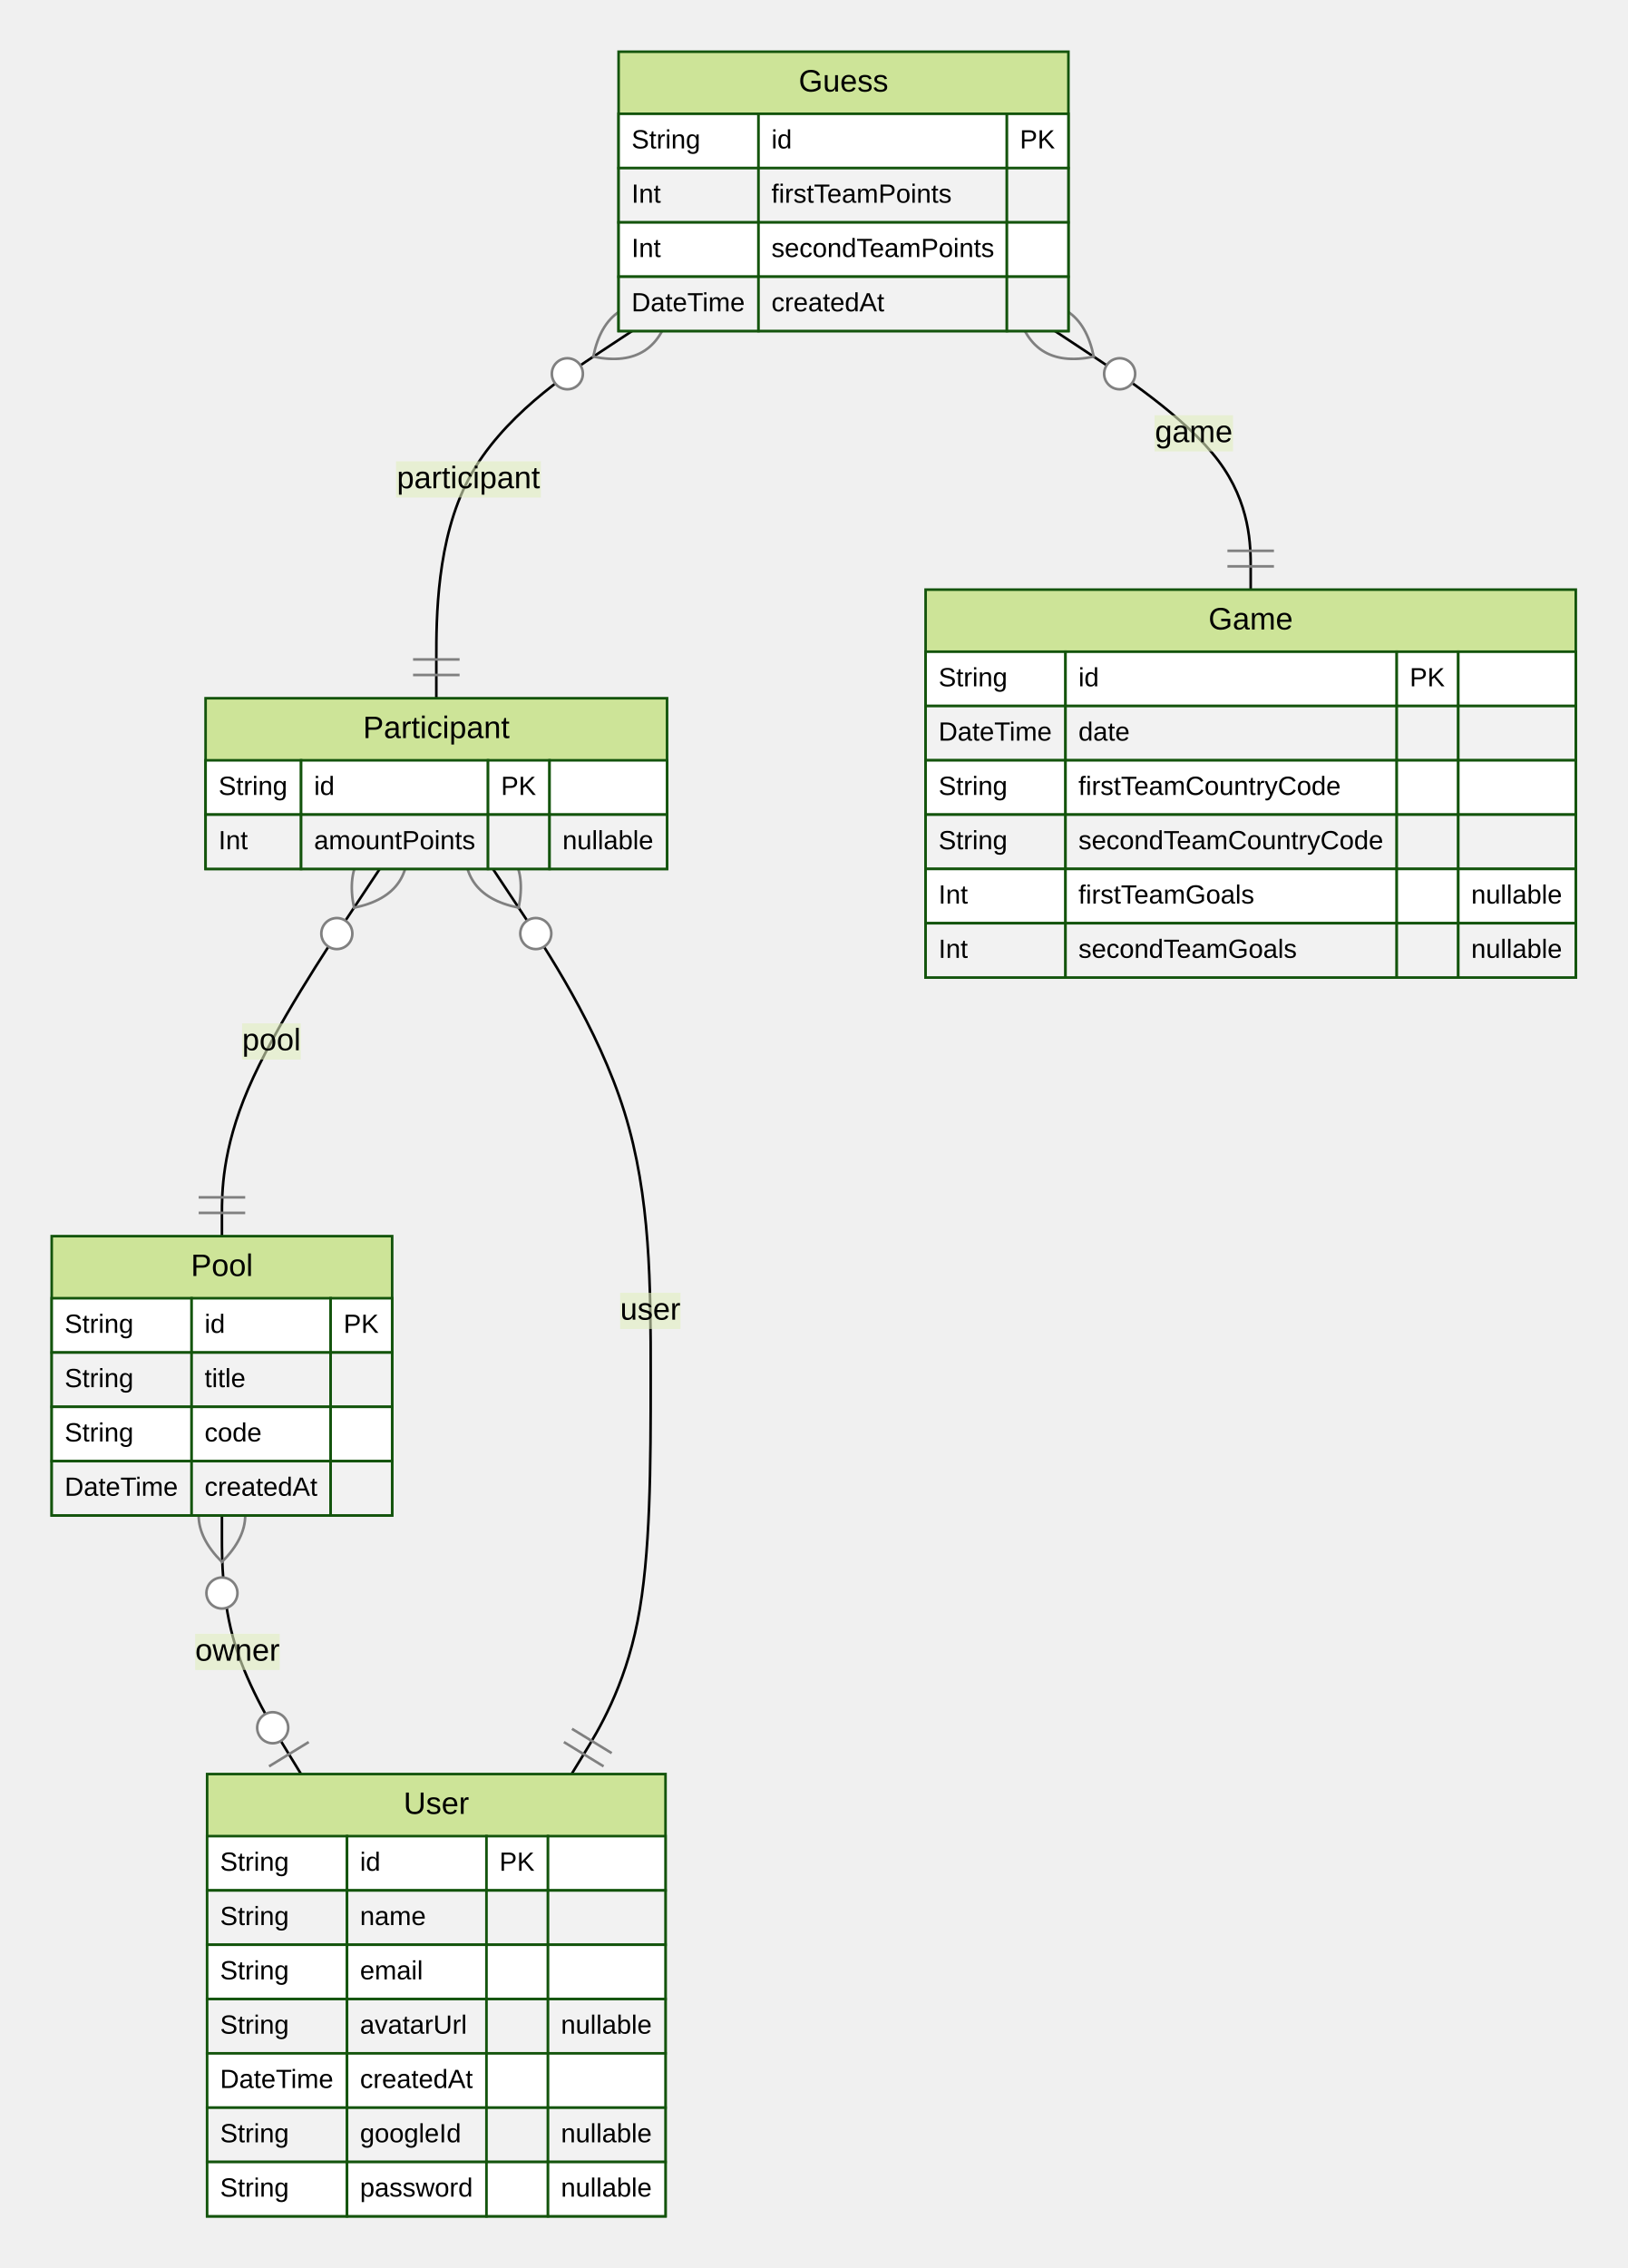
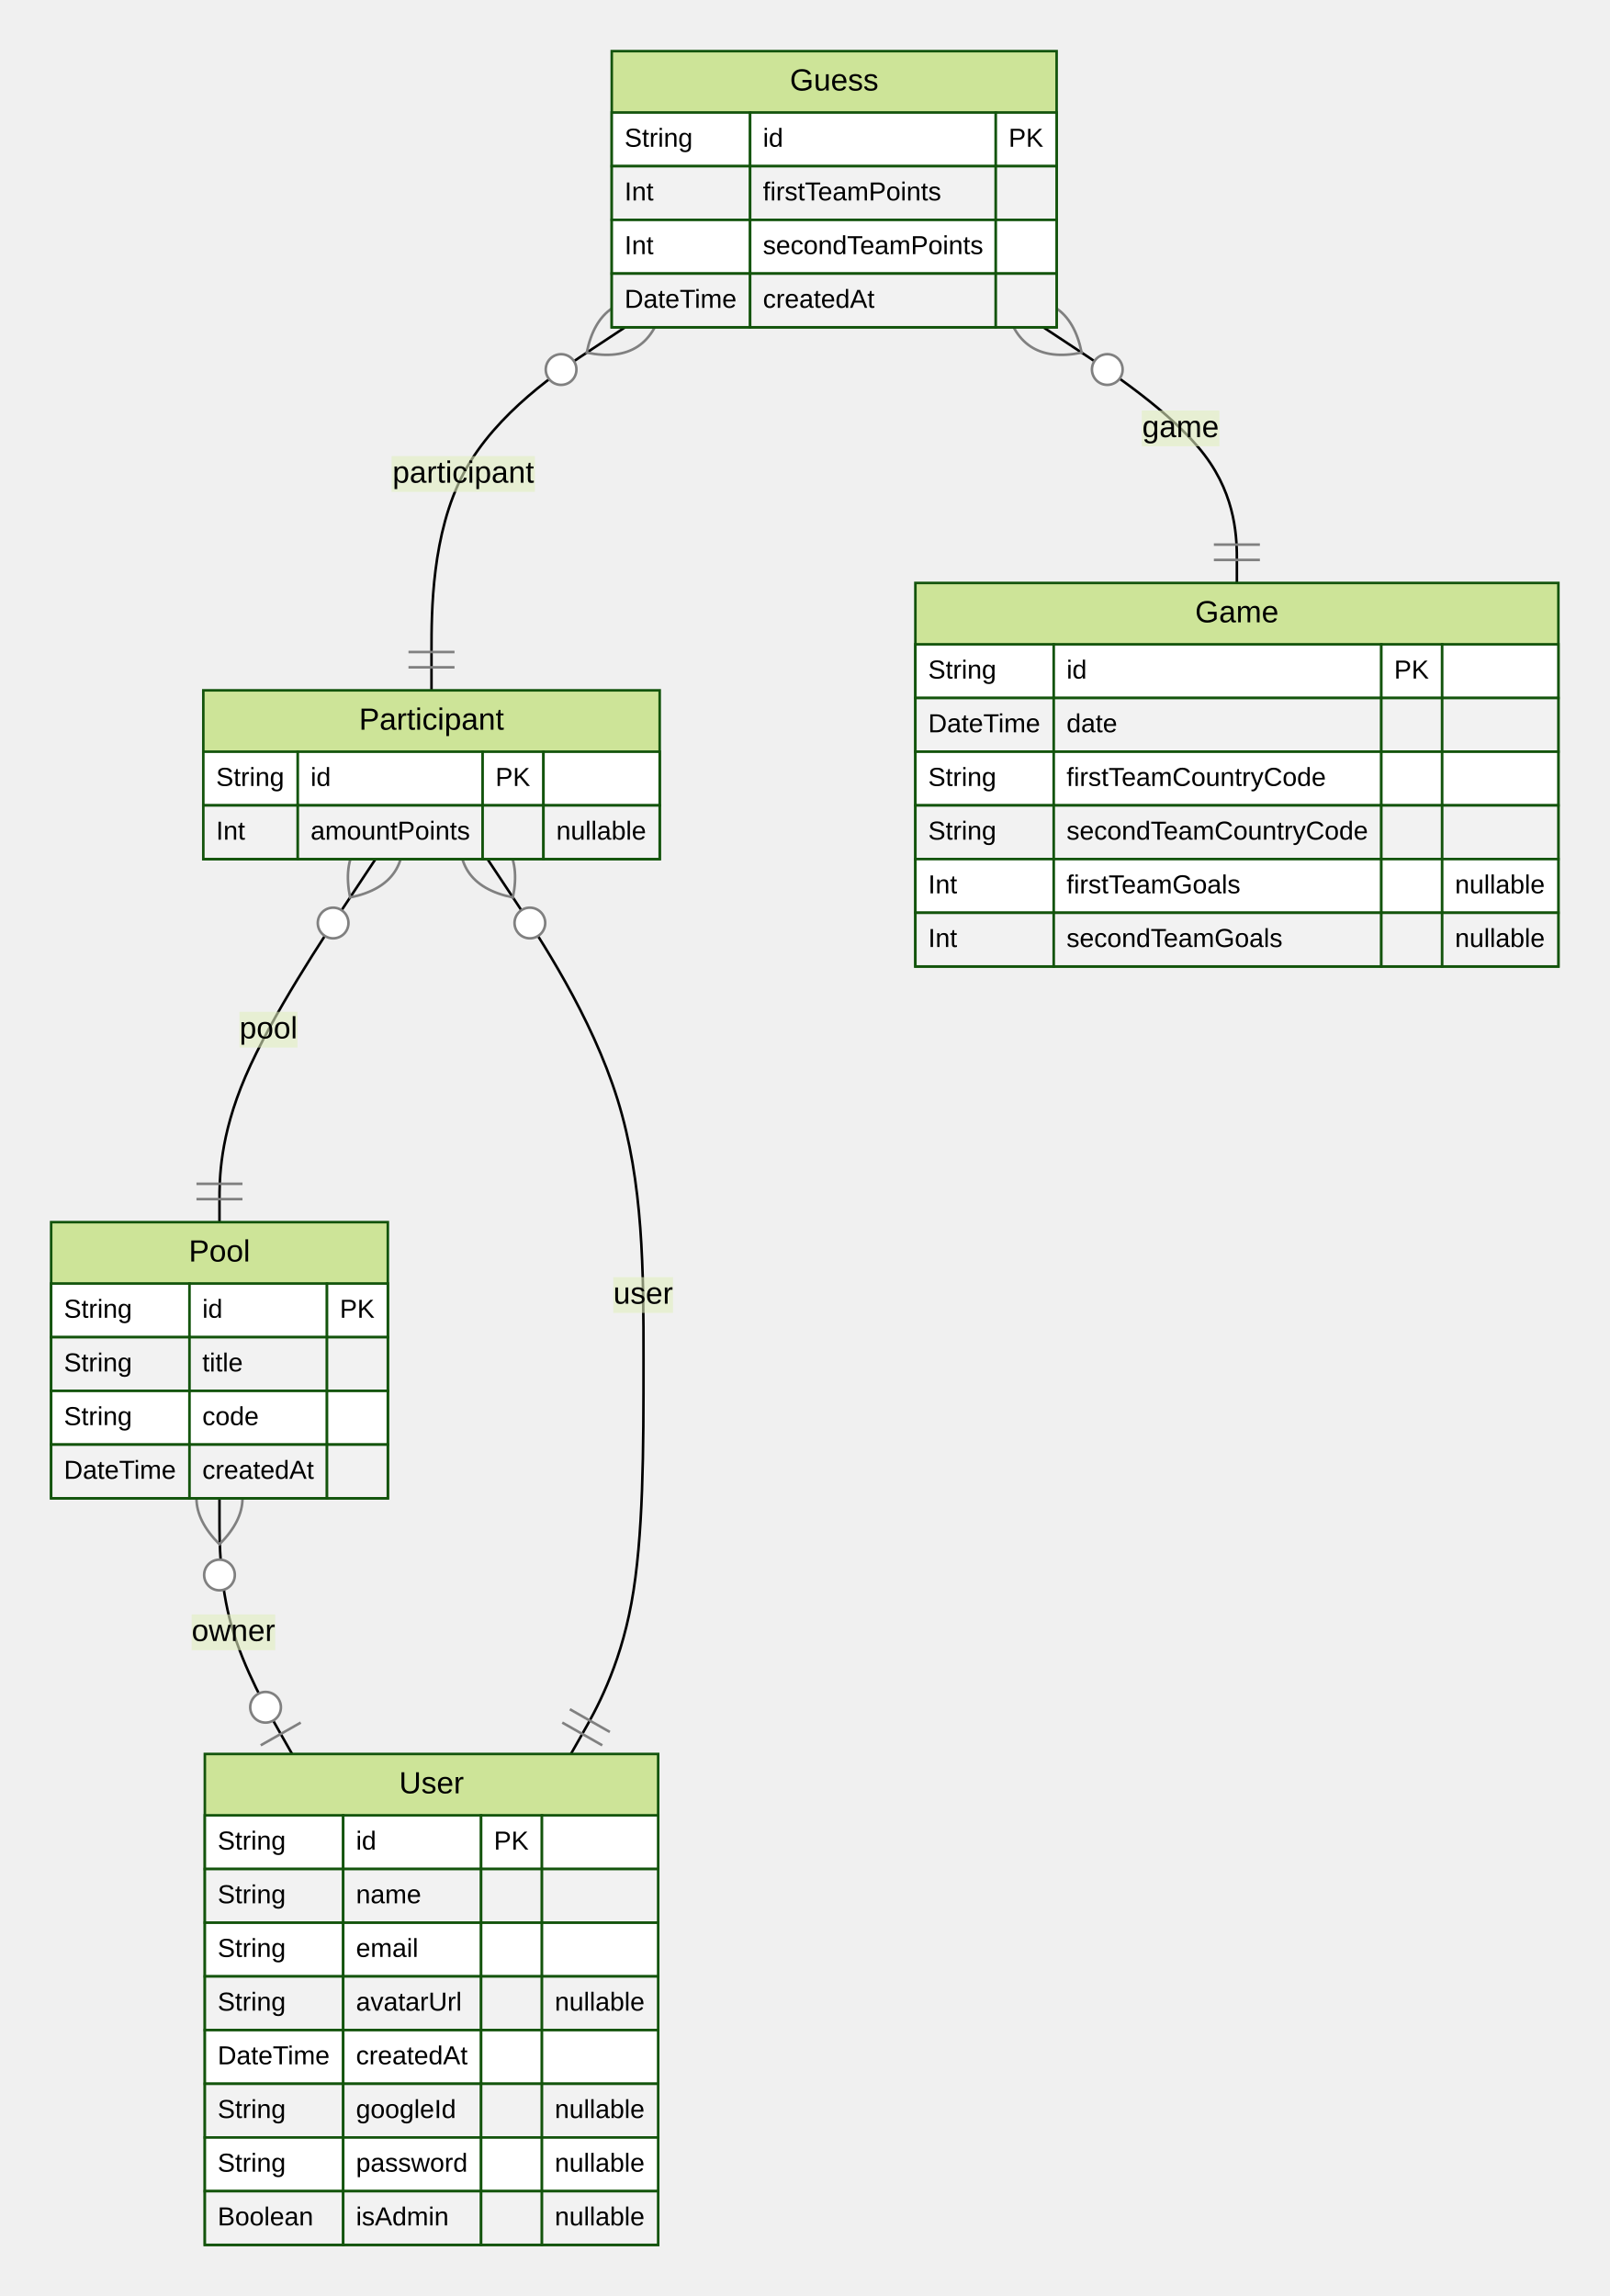
- <svg xmlns="http://www.w3.org/2000/svg" aria-labelledby="chart-title-mermaid-0 chart-desc-mermaid-0" role="img" viewBox="0 0 629.49 877" style="max-width: 629.49px; background-color: white;" width="100%" id="mermaid-0">
+ <svg xmlns="http://www.w3.org/2000/svg" aria-labelledby="chart-title-mermaid-0 chart-desc-mermaid-0" role="img" viewBox="0 0 629.49 898" style="max-width: 629.49px; background-color: white;" width="100%" id="mermaid-0">
  <style>#mermaid-0 {font-family:"trebuchet ms",verdana,arial,sans-serif;font-size:16px;fill:#000000;}#mermaid-0 .error-icon{fill:#552222;}#mermaid-0 .error-text{fill:#552222;stroke:#552222;}#mermaid-0 .edge-thickness-normal{stroke-width:2px;}#mermaid-0 .edge-thickness-thick{stroke-width:3.5px;}#mermaid-0 .edge-pattern-solid{stroke-dasharray:0;}#mermaid-0 .edge-pattern-dashed{stroke-dasharray:3;}#mermaid-0 .edge-pattern-dotted{stroke-dasharray:2;}#mermaid-0 .marker{fill:#000000;stroke:#000000;}#mermaid-0 .marker.cross{stroke:#000000;}#mermaid-0 svg{font-family:"trebuchet ms",verdana,arial,sans-serif;font-size:16px;}#mermaid-0 .entityBox{fill:#cde498;stroke:#13540c;}#mermaid-0 .attributeBoxOdd{fill:#ffffff;stroke:#13540c;}#mermaid-0 .attributeBoxEven{fill:#f2f2f2;stroke:#13540c;}#mermaid-0 .relationshipLabelBox{fill:hsl(78.158, 58.462%, 84.51%);opacity:0.7;background-color:hsl(78.158, 58.462%, 84.51%);}#mermaid-0 .relationshipLabelBox rect{opacity:0.5;}#mermaid-0 .relationshipLine{stroke:#000000;}#mermaid-0 :root{--mermaid-font-family:"trebuchet ms",verdana,arial,sans-serif;}</style>
  <g />
  <defs>
    <marker orient="auto" markerHeight="18" markerWidth="18" refY="9" refX="0" id="ONLY_ONE_START">
      <path d="M9,0 L9,18 M15,0 L15,18" fill="none" stroke="gray" />
    </marker>
  </defs>
  <defs>
    <marker orient="auto" markerHeight="18" markerWidth="18" refY="9" refX="18" id="ONLY_ONE_END">
      <path d="M3,0 L3,18 M9,0 L9,18" fill="none" stroke="gray" />
    </marker>
  </defs>
  <defs>
    <marker orient="auto" markerHeight="18" markerWidth="30" refY="9" refX="0" id="ZERO_OR_ONE_START">
      <circle r="6" cy="9" cx="21" fill="white" stroke="gray" />
      <path d="M9,0 L9,18" fill="none" stroke="gray" />
    </marker>
  </defs>
  <defs>
    <marker orient="auto" markerHeight="18" markerWidth="30" refY="9" refX="30" id="ZERO_OR_ONE_END">
      <circle r="6" cy="9" cx="9" fill="white" stroke="gray" />
      <path d="M21,0 L21,18" fill="none" stroke="gray" />
    </marker>
  </defs>
  <defs>
    <marker orient="auto" markerHeight="36" markerWidth="45" refY="18" refX="18" id="ONE_OR_MORE_START">
      <path d="M0,18 Q 18,0 36,18 Q 18,36 0,18 M42,9 L42,27" fill="none" stroke="gray" />
    </marker>
  </defs>
  <defs>
    <marker orient="auto" markerHeight="36" markerWidth="45" refY="18" refX="27" id="ONE_OR_MORE_END">
      <path d="M3,9 L3,27 M9,18 Q27,0 45,18 Q27,36 9,18" fill="none" stroke="gray" />
    </marker>
  </defs>
  <defs>
    <marker orient="auto" markerHeight="36" markerWidth="57" refY="18" refX="18" id="ZERO_OR_MORE_START">
      <circle r="6" cy="18" cx="48" fill="white" stroke="gray" />
      <path d="M0,18 Q18,0 36,18 Q18,36 0,18" fill="none" stroke="gray" />
    </marker>
  </defs>
  <defs>
    <marker orient="auto" markerHeight="36" markerWidth="57" refY="18" refX="39" id="ZERO_OR_MORE_END">
      <circle r="6" cy="18" cx="9" fill="white" stroke="gray" />
      <path d="M21,18 Q39,0 57,18 Q39,36 21,18" fill="none" stroke="gray" />
    </marker>
  </defs>
-   <path marker-start="url(#ZERO_OR_MORE_START)" marker-end="url(#ZERO_OR_ONE_END)" fill="none" stroke="gray" d="M85.841,586L85.841,594.333C85.841,602.667,85.841,619.333,90.941,636C96.041,652.667,106.24,669.333,111.34,677.667L116.44,686" class="er relationshipLine" />
+   <path marker-start="url(#ZERO_OR_MORE_START)" marker-end="url(#ZERO_OR_ONE_END)" fill="none" stroke="gray" d="M85.841,586L85.841,594.333C85.841,602.667,85.841,619.333,90.574,636C95.307,652.667,104.773,669.333,109.506,677.667L114.239,686" class="er relationshipLine" />
  <path marker-start="url(#ZERO_OR_MORE_START)" marker-end="url(#ONLY_ONE_END)" fill="none" stroke="gray" d="M146.871,336L136.7,351.333C126.528,366.667,106.185,397.333,96.013,421C85.841,444.667,85.841,461.333,85.841,469.667L85.841,478" class="er relationshipLine" />
-   <path marker-start="url(#ZERO_OR_MORE_START)" marker-end="url(#ONLY_ONE_END)" fill="none" stroke="gray" d="M190.653,336L200.825,351.333C210.997,366.667,231.34,397.333,241.511,430C251.683,462.667,251.683,497.333,251.683,532C251.683,566.667,251.683,601.333,246.583,627C241.484,652.667,231.284,669.333,226.185,677.667L221.085,686" class="er relationshipLine" />
+   <path marker-start="url(#ZERO_OR_MORE_START)" marker-end="url(#ONLY_ONE_END)" fill="none" stroke="gray" d="M190.653,336L200.825,351.333C210.997,366.667,231.34,397.333,241.511,430C251.683,462.667,251.683,497.333,251.683,532C251.683,566.667,251.683,601.333,246.95,627C242.217,652.667,232.751,669.333,228.018,677.667L223.285,686" class="er relationshipLine" />
  <path marker-start="url(#ZERO_OR_MORE_START)" marker-end="url(#ONLY_ONE_END)" fill="none" stroke="gray" d="M408.031,128L420.651,136.333C433.271,144.667,458.51,161.333,471.13,178C483.749,194.667,483.749,211.333,483.749,219.667L483.749,228" class="er relationshipLine" />
  <path marker-start="url(#ZERO_OR_MORE_START)" marker-end="url(#ONLY_ONE_END)" fill="none" stroke="gray" d="M244.48,128L231.861,136.333C219.241,144.667,194.002,161.333,181.382,185C168.762,208.667,168.762,239.333,168.762,254.667L168.762,270" class="er relationshipLine" />
  <g transform="translate(20,478 )" id="Pool">
    <rect height="108" width="131.683" y="0" x="0" stroke="gray" fill-opacity="100%" fill="honeydew" class="er entityBox" />
    <text transform="translate(65.84149,12)" style="font-family: &quot;trebuchet ms&quot;, verdana, arial, sans-serif;; font-size: 12px" text-anchor="middle" dominant-baseline="middle" y="0" x="0" id="entity-Pool" class="er entityLabel">Pool</text>
    <rect height="21" width="54.113" y="24" x="0" stroke="gray" fill-opacity="100%" fill="honeydew" class="er attributeBoxOdd" />
    <text transform="translate(5,34.5)" style="font-family: &quot;trebuchet ms&quot;, verdana, arial, sans-serif;; font-size: 10.2px" text-anchor="left" dominant-baseline="middle" y="0" x="0" id="entity-Pool-attr-1-type" class="er entityLabel">String</text>
    <rect height="21" width="53.775" y="24" x="54.113" stroke="gray" fill-opacity="100%" fill="honeydew" class="er attributeBoxOdd" />
    <text transform="translate(59.11313,34.5)" style="font-family: &quot;trebuchet ms&quot;, verdana, arial, sans-serif;; font-size: 10.2px" text-anchor="left" dominant-baseline="middle" y="0" x="0" id="entity-Pool-attr-1-name" class="er entityLabel">id</text>
    <rect height="21" width="23.795" y="24" x="107.888" stroke="gray" fill-opacity="100%" fill="honeydew" class="er attributeBoxOdd" />
    <text transform="translate(112.888,34.5)" style="font-family: &quot;trebuchet ms&quot;, verdana, arial, sans-serif;; font-size: 10.2px" text-anchor="left" dominant-baseline="middle" y="0" x="0" id="entity-Pool-attr-1-key" class="er entityLabel">PK</text>
    <rect height="21" width="54.113" y="45" x="0" stroke="gray" fill-opacity="100%" fill="honeydew" class="er attributeBoxEven" />
    <text transform="translate(5,55.5)" style="font-family: &quot;trebuchet ms&quot;, verdana, arial, sans-serif;; font-size: 10.2px" text-anchor="left" dominant-baseline="middle" y="0" x="0" id="entity-Pool-attr-2-type" class="er entityLabel">String</text>
    <rect height="21" width="53.775" y="45" x="54.113" stroke="gray" fill-opacity="100%" fill="honeydew" class="er attributeBoxEven" />
    <text transform="translate(59.11313,55.5)" style="font-family: &quot;trebuchet ms&quot;, verdana, arial, sans-serif;; font-size: 10.2px" text-anchor="left" dominant-baseline="middle" y="0" x="0" id="entity-Pool-attr-2-name" class="er entityLabel">title</text>
    <rect height="21" width="23.795" y="45" x="107.888" stroke="gray" fill-opacity="100%" fill="honeydew" class="er attributeBoxEven" />
    <text transform="translate(112.888,55.5)" style="font-family: &quot;trebuchet ms&quot;, verdana, arial, sans-serif;; font-size: 10.2px" text-anchor="left" dominant-baseline="middle" y="0" x="0" id="entity-Pool-attr-2-key" class="er entityLabel" />
    <rect height="21" width="54.113" y="66" x="0" stroke="gray" fill-opacity="100%" fill="honeydew" class="er attributeBoxOdd" />
    <text transform="translate(5,76.5)" style="font-family: &quot;trebuchet ms&quot;, verdana, arial, sans-serif;; font-size: 10.2px" text-anchor="left" dominant-baseline="middle" y="0" x="0" id="entity-Pool-attr-3-type" class="er entityLabel">String</text>
    <rect height="21" width="53.775" y="66" x="54.113" stroke="gray" fill-opacity="100%" fill="honeydew" class="er attributeBoxOdd" />
    <text transform="translate(59.11313,76.5)" style="font-family: &quot;trebuchet ms&quot;, verdana, arial, sans-serif;; font-size: 10.2px" text-anchor="left" dominant-baseline="middle" y="0" x="0" id="entity-Pool-attr-3-name" class="er entityLabel">code</text>
    <rect height="21" width="23.795" y="66" x="107.888" stroke="gray" fill-opacity="100%" fill="honeydew" class="er attributeBoxOdd" />
    <text transform="translate(112.888,76.5)" style="font-family: &quot;trebuchet ms&quot;, verdana, arial, sans-serif;; font-size: 10.2px" text-anchor="left" dominant-baseline="middle" y="0" x="0" id="entity-Pool-attr-3-key" class="er entityLabel" />
    <rect height="21" width="54.113" y="87" x="0" stroke="gray" fill-opacity="100%" fill="honeydew" class="er attributeBoxEven" />
    <text transform="translate(5,97.5)" style="font-family: &quot;trebuchet ms&quot;, verdana, arial, sans-serif;; font-size: 10.2px" text-anchor="left" dominant-baseline="middle" y="0" x="0" id="entity-Pool-attr-4-type" class="er entityLabel">DateTime</text>
    <rect height="21" width="53.775" y="87" x="54.113" stroke="gray" fill-opacity="100%" fill="honeydew" class="er attributeBoxEven" />
    <text transform="translate(59.11313,97.5)" style="font-family: &quot;trebuchet ms&quot;, verdana, arial, sans-serif;; font-size: 10.2px" text-anchor="left" dominant-baseline="middle" y="0" x="0" id="entity-Pool-attr-4-name" class="er entityLabel">createdAt</text>
    <rect height="21" width="23.795" y="87" x="107.888" stroke="gray" fill-opacity="100%" fill="honeydew" class="er attributeBoxEven" />
    <text transform="translate(112.888,97.5)" style="font-family: &quot;trebuchet ms&quot;, verdana, arial, sans-serif;; font-size: 10.2px" text-anchor="left" dominant-baseline="middle" y="0" x="0" id="entity-Pool-attr-4-key" class="er entityLabel" />
  </g>
  <g transform="translate(79.51617,270 )" id="Participant">
    <rect height="66" width="178.492" y="0" x="0" stroke="gray" fill-opacity="100%" fill="honeydew" class="er entityBox" />
    <text transform="translate(89.24606,12)" style="font-family: &quot;trebuchet ms&quot;, verdana, arial, sans-serif;; font-size: 12px" text-anchor="middle" dominant-baseline="middle" y="0" x="0" id="entity-Participant" class="er entityLabel">Participant</text>
    <rect height="21" width="36.947" y="24" x="0" stroke="gray" fill-opacity="100%" fill="honeydew" class="er attributeBoxOdd" />
    <text transform="translate(5,34.5)" style="font-family: &quot;trebuchet ms&quot;, verdana, arial, sans-serif;; font-size: 10.2px" text-anchor="left" dominant-baseline="middle" y="0" x="0" id="entity-Participant-attr-1-type" class="er entityLabel">String</text>
    <rect height="21" width="72.297" y="24" x="36.947" stroke="gray" fill-opacity="100%" fill="honeydew" class="er attributeBoxOdd" />
    <text transform="translate(41.94705,34.5)" style="font-family: &quot;trebuchet ms&quot;, verdana, arial, sans-serif;; font-size: 10.2px" text-anchor="left" dominant-baseline="middle" y="0" x="0" id="entity-Participant-attr-1-name" class="er entityLabel">id</text>
    <rect height="21" width="23.795" y="24" x="109.244" stroke="gray" fill-opacity="100%" fill="honeydew" class="er attributeBoxOdd" />
    <text transform="translate(114.2439,34.5)" style="font-family: &quot;trebuchet ms&quot;, verdana, arial, sans-serif;; font-size: 10.2px" text-anchor="left" dominant-baseline="middle" y="0" x="0" id="entity-Participant-attr-1-key" class="er entityLabel">PK</text>
    <rect height="21" width="45.453" y="24" x="133.039" stroke="gray" fill-opacity="100%" fill="honeydew" class="er attributeBoxOdd" />
    <text transform="translate(138.0389,34.5)" style="font-family: &quot;trebuchet ms&quot;, verdana, arial, sans-serif;; font-size: 10.2px" text-anchor="left" dominant-baseline="middle" y="0" x="0" id="entity-Participant-attr-1-comment" class="er entityLabel" />
    <rect height="21" width="36.947" y="45" x="0" stroke="gray" fill-opacity="100%" fill="honeydew" class="er attributeBoxEven" />
    <text transform="translate(5,55.5)" style="font-family: &quot;trebuchet ms&quot;, verdana, arial, sans-serif;; font-size: 10.2px" text-anchor="left" dominant-baseline="middle" y="0" x="0" id="entity-Participant-attr-2-type" class="er entityLabel">Int</text>
    <rect height="21" width="72.297" y="45" x="36.947" stroke="gray" fill-opacity="100%" fill="honeydew" class="er attributeBoxEven" />
    <text transform="translate(41.94705,55.5)" style="font-family: &quot;trebuchet ms&quot;, verdana, arial, sans-serif;; font-size: 10.2px" text-anchor="left" dominant-baseline="middle" y="0" x="0" id="entity-Participant-attr-2-name" class="er entityLabel">amountPoints</text>
    <rect height="21" width="23.795" y="45" x="109.244" stroke="gray" fill-opacity="100%" fill="honeydew" class="er attributeBoxEven" />
    <text transform="translate(114.2439,55.5)" style="font-family: &quot;trebuchet ms&quot;, verdana, arial, sans-serif;; font-size: 10.2px" text-anchor="left" dominant-baseline="middle" y="0" x="0" id="entity-Participant-attr-2-key" class="er entityLabel" />
    <rect height="21" width="45.453" y="45" x="133.039" stroke="gray" fill-opacity="100%" fill="honeydew" class="er attributeBoxEven" />
    <text transform="translate(138.0389,55.5)" style="font-family: &quot;trebuchet ms&quot;, verdana, arial, sans-serif;; font-size: 10.2px" text-anchor="left" dominant-baseline="middle" y="0" x="0" id="entity-Participant-attr-2-comment" class="er entityLabel">nullable</text>
  </g>
  <g transform="translate(80.11432,686 )" id="User">
-     <rect height="171" width="177.296" y="0" x="0" stroke="gray" fill-opacity="100%" fill="honeydew" class="er entityBox" />
+     <rect height="192" width="177.296" y="0" x="0" stroke="gray" fill-opacity="100%" fill="honeydew" class="er entityBox" />
    <text transform="translate(88.64792,12)" style="font-family: &quot;trebuchet ms&quot;, verdana, arial, sans-serif;; font-size: 12px" text-anchor="middle" dominant-baseline="middle" y="0" x="0" id="entity-User" class="er entityLabel">User</text>
    <rect height="21" width="54.113" y="24" x="0" stroke="gray" fill-opacity="100%" fill="honeydew" class="er attributeBoxOdd" />
    <text transform="translate(5,34.5)" style="font-family: &quot;trebuchet ms&quot;, verdana, arial, sans-serif;; font-size: 10.2px" text-anchor="left" dominant-baseline="middle" y="0" x="0" id="entity-User-attr-1-type" class="er entityLabel">String</text>
    <rect height="21" width="53.935" y="24" x="54.113" stroke="gray" fill-opacity="100%" fill="honeydew" class="er attributeBoxOdd" />
    <text transform="translate(59.11313,34.5)" style="font-family: &quot;trebuchet ms&quot;, verdana, arial, sans-serif;; font-size: 10.2px" text-anchor="left" dominant-baseline="middle" y="0" x="0" id="entity-User-attr-1-name" class="er entityLabel">id</text>
    <rect height="21" width="23.795" y="24" x="108.048" stroke="gray" fill-opacity="100%" fill="honeydew" class="er attributeBoxOdd" />
    <text transform="translate(113.0476,34.5)" style="font-family: &quot;trebuchet ms&quot;, verdana, arial, sans-serif;; font-size: 10.2px" text-anchor="left" dominant-baseline="middle" y="0" x="0" id="entity-User-attr-1-key" class="er entityLabel">PK</text>
    <rect height="21" width="45.453" y="24" x="131.843" stroke="gray" fill-opacity="100%" fill="honeydew" class="er attributeBoxOdd" />
    <text transform="translate(136.8426,34.5)" style="font-family: &quot;trebuchet ms&quot;, verdana, arial, sans-serif;; font-size: 10.2px" text-anchor="left" dominant-baseline="middle" y="0" x="0" id="entity-User-attr-1-comment" class="er entityLabel" />
    <rect height="21" width="54.113" y="45" x="0" stroke="gray" fill-opacity="100%" fill="honeydew" class="er attributeBoxEven" />
    <text transform="translate(5,55.5)" style="font-family: &quot;trebuchet ms&quot;, verdana, arial, sans-serif;; font-size: 10.2px" text-anchor="left" dominant-baseline="middle" y="0" x="0" id="entity-User-attr-2-type" class="er entityLabel">String</text>
    <rect height="21" width="53.935" y="45" x="54.113" stroke="gray" fill-opacity="100%" fill="honeydew" class="er attributeBoxEven" />
    <text transform="translate(59.11313,55.5)" style="font-family: &quot;trebuchet ms&quot;, verdana, arial, sans-serif;; font-size: 10.2px" text-anchor="left" dominant-baseline="middle" y="0" x="0" id="entity-User-attr-2-name" class="er entityLabel">name</text>
    <rect height="21" width="23.795" y="45" x="108.048" stroke="gray" fill-opacity="100%" fill="honeydew" class="er attributeBoxEven" />
    <text transform="translate(113.0476,55.5)" style="font-family: &quot;trebuchet ms&quot;, verdana, arial, sans-serif;; font-size: 10.2px" text-anchor="left" dominant-baseline="middle" y="0" x="0" id="entity-User-attr-2-key" class="er entityLabel" />
    <rect height="21" width="45.453" y="45" x="131.843" stroke="gray" fill-opacity="100%" fill="honeydew" class="er attributeBoxEven" />
    <text transform="translate(136.8426,55.5)" style="font-family: &quot;trebuchet ms&quot;, verdana, arial, sans-serif;; font-size: 10.2px" text-anchor="left" dominant-baseline="middle" y="0" x="0" id="entity-User-attr-2-comment" class="er entityLabel" />
    <rect height="21" width="54.113" y="66" x="0" stroke="gray" fill-opacity="100%" fill="honeydew" class="er attributeBoxOdd" />
    <text transform="translate(5,76.5)" style="font-family: &quot;trebuchet ms&quot;, verdana, arial, sans-serif;; font-size: 10.2px" text-anchor="left" dominant-baseline="middle" y="0" x="0" id="entity-User-attr-3-type" class="er entityLabel">String</text>
    <rect height="21" width="53.935" y="66" x="54.113" stroke="gray" fill-opacity="100%" fill="honeydew" class="er attributeBoxOdd" />
    <text transform="translate(59.11313,76.5)" style="font-family: &quot;trebuchet ms&quot;, verdana, arial, sans-serif;; font-size: 10.2px" text-anchor="left" dominant-baseline="middle" y="0" x="0" id="entity-User-attr-3-name" class="er entityLabel">email</text>
    <rect height="21" width="23.795" y="66" x="108.048" stroke="gray" fill-opacity="100%" fill="honeydew" class="er attributeBoxOdd" />
    <text transform="translate(113.0476,76.5)" style="font-family: &quot;trebuchet ms&quot;, verdana, arial, sans-serif;; font-size: 10.2px" text-anchor="left" dominant-baseline="middle" y="0" x="0" id="entity-User-attr-3-key" class="er entityLabel" />
    <rect height="21" width="45.453" y="66" x="131.843" stroke="gray" fill-opacity="100%" fill="honeydew" class="er attributeBoxOdd" />
    <text transform="translate(136.8426,76.5)" style="font-family: &quot;trebuchet ms&quot;, verdana, arial, sans-serif;; font-size: 10.2px" text-anchor="left" dominant-baseline="middle" y="0" x="0" id="entity-User-attr-3-comment" class="er entityLabel" />
    <rect height="21" width="54.113" y="87" x="0" stroke="gray" fill-opacity="100%" fill="honeydew" class="er attributeBoxEven" />
    <text transform="translate(5,97.5)" style="font-family: &quot;trebuchet ms&quot;, verdana, arial, sans-serif;; font-size: 10.2px" text-anchor="left" dominant-baseline="middle" y="0" x="0" id="entity-User-attr-4-type" class="er entityLabel">String</text>
    <rect height="21" width="53.935" y="87" x="54.113" stroke="gray" fill-opacity="100%" fill="honeydew" class="er attributeBoxEven" />
    <text transform="translate(59.11313,97.5)" style="font-family: &quot;trebuchet ms&quot;, verdana, arial, sans-serif;; font-size: 10.2px" text-anchor="left" dominant-baseline="middle" y="0" x="0" id="entity-User-attr-4-name" class="er entityLabel">avatarUrl</text>
    <rect height="21" width="23.795" y="87" x="108.048" stroke="gray" fill-opacity="100%" fill="honeydew" class="er attributeBoxEven" />
    <text transform="translate(113.0476,97.5)" style="font-family: &quot;trebuchet ms&quot;, verdana, arial, sans-serif;; font-size: 10.2px" text-anchor="left" dominant-baseline="middle" y="0" x="0" id="entity-User-attr-4-key" class="er entityLabel" />
    <rect height="21" width="45.453" y="87" x="131.843" stroke="gray" fill-opacity="100%" fill="honeydew" class="er attributeBoxEven" />
    <text transform="translate(136.8426,97.5)" style="font-family: &quot;trebuchet ms&quot;, verdana, arial, sans-serif;; font-size: 10.2px" text-anchor="left" dominant-baseline="middle" y="0" x="0" id="entity-User-attr-4-comment" class="er entityLabel">nullable</text>
    <rect height="21" width="54.113" y="108" x="0" stroke="gray" fill-opacity="100%" fill="honeydew" class="er attributeBoxOdd" />
    <text transform="translate(5,118.5)" style="font-family: &quot;trebuchet ms&quot;, verdana, arial, sans-serif;; font-size: 10.2px" text-anchor="left" dominant-baseline="middle" y="0" x="0" id="entity-User-attr-5-type" class="er entityLabel">DateTime</text>
    <rect height="21" width="53.935" y="108" x="54.113" stroke="gray" fill-opacity="100%" fill="honeydew" class="er attributeBoxOdd" />
    <text transform="translate(59.11313,118.5)" style="font-family: &quot;trebuchet ms&quot;, verdana, arial, sans-serif;; font-size: 10.2px" text-anchor="left" dominant-baseline="middle" y="0" x="0" id="entity-User-attr-5-name" class="er entityLabel">createdAt</text>
    <rect height="21" width="23.795" y="108" x="108.048" stroke="gray" fill-opacity="100%" fill="honeydew" class="er attributeBoxOdd" />
    <text transform="translate(113.0476,118.5)" style="font-family: &quot;trebuchet ms&quot;, verdana, arial, sans-serif;; font-size: 10.2px" text-anchor="left" dominant-baseline="middle" y="0" x="0" id="entity-User-attr-5-key" class="er entityLabel" />
    <rect height="21" width="45.453" y="108" x="131.843" stroke="gray" fill-opacity="100%" fill="honeydew" class="er attributeBoxOdd" />
    <text transform="translate(136.8426,118.5)" style="font-family: &quot;trebuchet ms&quot;, verdana, arial, sans-serif;; font-size: 10.2px" text-anchor="left" dominant-baseline="middle" y="0" x="0" id="entity-User-attr-5-comment" class="er entityLabel" />
    <rect height="21" width="54.113" y="129" x="0" stroke="gray" fill-opacity="100%" fill="honeydew" class="er attributeBoxEven" />
    <text transform="translate(5,139.5)" style="font-family: &quot;trebuchet ms&quot;, verdana, arial, sans-serif;; font-size: 10.2px" text-anchor="left" dominant-baseline="middle" y="0" x="0" id="entity-User-attr-6-type" class="er entityLabel">String</text>
    <rect height="21" width="53.935" y="129" x="54.113" stroke="gray" fill-opacity="100%" fill="honeydew" class="er attributeBoxEven" />
    <text transform="translate(59.11313,139.5)" style="font-family: &quot;trebuchet ms&quot;, verdana, arial, sans-serif;; font-size: 10.2px" text-anchor="left" dominant-baseline="middle" y="0" x="0" id="entity-User-attr-6-name" class="er entityLabel">googleId</text>
    <rect height="21" width="23.795" y="129" x="108.048" stroke="gray" fill-opacity="100%" fill="honeydew" class="er attributeBoxEven" />
    <text transform="translate(113.0476,139.5)" style="font-family: &quot;trebuchet ms&quot;, verdana, arial, sans-serif;; font-size: 10.2px" text-anchor="left" dominant-baseline="middle" y="0" x="0" id="entity-User-attr-6-key" class="er entityLabel" />
    <rect height="21" width="45.453" y="129" x="131.843" stroke="gray" fill-opacity="100%" fill="honeydew" class="er attributeBoxEven" />
    <text transform="translate(136.8426,139.5)" style="font-family: &quot;trebuchet ms&quot;, verdana, arial, sans-serif;; font-size: 10.2px" text-anchor="left" dominant-baseline="middle" y="0" x="0" id="entity-User-attr-6-comment" class="er entityLabel">nullable</text>
    <rect height="21" width="54.113" y="150" x="0" stroke="gray" fill-opacity="100%" fill="honeydew" class="er attributeBoxOdd" />
    <text transform="translate(5,160.5)" style="font-family: &quot;trebuchet ms&quot;, verdana, arial, sans-serif;; font-size: 10.2px" text-anchor="left" dominant-baseline="middle" y="0" x="0" id="entity-User-attr-7-type" class="er entityLabel">String</text>
    <rect height="21" width="53.935" y="150" x="54.113" stroke="gray" fill-opacity="100%" fill="honeydew" class="er attributeBoxOdd" />
    <text transform="translate(59.11313,160.5)" style="font-family: &quot;trebuchet ms&quot;, verdana, arial, sans-serif;; font-size: 10.2px" text-anchor="left" dominant-baseline="middle" y="0" x="0" id="entity-User-attr-7-name" class="er entityLabel">password</text>
    <rect height="21" width="23.795" y="150" x="108.048" stroke="gray" fill-opacity="100%" fill="honeydew" class="er attributeBoxOdd" />
    <text transform="translate(113.0476,160.5)" style="font-family: &quot;trebuchet ms&quot;, verdana, arial, sans-serif;; font-size: 10.2px" text-anchor="left" dominant-baseline="middle" y="0" x="0" id="entity-User-attr-7-key" class="er entityLabel" />
    <rect height="21" width="45.453" y="150" x="131.843" stroke="gray" fill-opacity="100%" fill="honeydew" class="er attributeBoxOdd" />
    <text transform="translate(136.8426,160.5)" style="font-family: &quot;trebuchet ms&quot;, verdana, arial, sans-serif;; font-size: 10.2px" text-anchor="left" dominant-baseline="middle" y="0" x="0" id="entity-User-attr-7-comment" class="er entityLabel">nullable</text>
+     <rect height="21" width="54.113" y="171" x="0" stroke="gray" fill-opacity="100%" fill="honeydew" class="er attributeBoxEven" />
+     <text transform="translate(5,181.5)" style="font-family: &quot;trebuchet ms&quot;, verdana, arial, sans-serif;; font-size: 10.2px" text-anchor="left" dominant-baseline="middle" y="0" x="0" id="entity-User-attr-8-type" class="er entityLabel">Boolean</text>
+     <rect height="21" width="53.935" y="171" x="54.113" stroke="gray" fill-opacity="100%" fill="honeydew" class="er attributeBoxEven" />
+     <text transform="translate(59.11313,181.5)" style="font-family: &quot;trebuchet ms&quot;, verdana, arial, sans-serif;; font-size: 10.2px" text-anchor="left" dominant-baseline="middle" y="0" x="0" id="entity-User-attr-8-name" class="er entityLabel">isAdmin</text>
+     <rect height="21" width="23.795" y="171" x="108.048" stroke="gray" fill-opacity="100%" fill="honeydew" class="er attributeBoxEven" />
+     <text transform="translate(113.0476,181.5)" style="font-family: &quot;trebuchet ms&quot;, verdana, arial, sans-serif;; font-size: 10.2px" text-anchor="left" dominant-baseline="middle" y="0" x="0" id="entity-User-attr-8-key" class="er entityLabel" />
+     <rect height="21" width="45.453" y="171" x="131.843" stroke="gray" fill-opacity="100%" fill="honeydew" class="er attributeBoxEven" />
+     <text transform="translate(136.8426,181.5)" style="font-family: &quot;trebuchet ms&quot;, verdana, arial, sans-serif;; font-size: 10.2px" text-anchor="left" dominant-baseline="middle" y="0" x="0" id="entity-User-attr-8-comment" class="er entityLabel">nullable</text>
  </g>
  <g transform="translate(358.0083,228 )" id="Game">
    <rect height="150" width="251.482" y="0" x="0" stroke="gray" fill-opacity="100%" fill="honeydew" class="er entityBox" />
    <text transform="translate(125.7411,12)" style="font-family: &quot;trebuchet ms&quot;, verdana, arial, sans-serif;; font-size: 12px" text-anchor="middle" dominant-baseline="middle" y="0" x="0" id="entity-Game" class="er entityLabel">Game</text>
    <rect height="21" width="54.113" y="24" x="0" stroke="gray" fill-opacity="100%" fill="honeydew" class="er attributeBoxOdd" />
    <text transform="translate(5,34.5)" style="font-family: &quot;trebuchet ms&quot;, verdana, arial, sans-serif;; font-size: 10.2px" text-anchor="left" dominant-baseline="middle" y="0" x="0" id="entity-Game-attr-1-type" class="er entityLabel">String</text>
    <rect height="21" width="128.121" y="24" x="54.113" stroke="gray" fill-opacity="100%" fill="honeydew" class="er attributeBoxOdd" />
    <text transform="translate(59.11313,34.5)" style="font-family: &quot;trebuchet ms&quot;, verdana, arial, sans-serif;; font-size: 10.2px" text-anchor="left" dominant-baseline="middle" y="0" x="0" id="entity-Game-attr-1-name" class="er entityLabel">id</text>
    <rect height="21" width="23.795" y="24" x="182.234" stroke="gray" fill-opacity="100%" fill="honeydew" class="er attributeBoxOdd" />
    <text transform="translate(187.2339,34.5)" style="font-family: &quot;trebuchet ms&quot;, verdana, arial, sans-serif;; font-size: 10.2px" text-anchor="left" dominant-baseline="middle" y="0" x="0" id="entity-Game-attr-1-key" class="er entityLabel">PK</text>
    <rect height="21" width="45.453" y="24" x="206.029" stroke="gray" fill-opacity="100%" fill="honeydew" class="er attributeBoxOdd" />
    <text transform="translate(211.0289,34.5)" style="font-family: &quot;trebuchet ms&quot;, verdana, arial, sans-serif;; font-size: 10.2px" text-anchor="left" dominant-baseline="middle" y="0" x="0" id="entity-Game-attr-1-comment" class="er entityLabel" />
    <rect height="21" width="54.113" y="45" x="0" stroke="gray" fill-opacity="100%" fill="honeydew" class="er attributeBoxEven" />
    <text transform="translate(5,55.5)" style="font-family: &quot;trebuchet ms&quot;, verdana, arial, sans-serif;; font-size: 10.2px" text-anchor="left" dominant-baseline="middle" y="0" x="0" id="entity-Game-attr-2-type" class="er entityLabel">DateTime</text>
    <rect height="21" width="128.121" y="45" x="54.113" stroke="gray" fill-opacity="100%" fill="honeydew" class="er attributeBoxEven" />
    <text transform="translate(59.11313,55.5)" style="font-family: &quot;trebuchet ms&quot;, verdana, arial, sans-serif;; font-size: 10.2px" text-anchor="left" dominant-baseline="middle" y="0" x="0" id="entity-Game-attr-2-name" class="er entityLabel">date</text>
    <rect height="21" width="23.795" y="45" x="182.234" stroke="gray" fill-opacity="100%" fill="honeydew" class="er attributeBoxEven" />
    <text transform="translate(187.2339,55.5)" style="font-family: &quot;trebuchet ms&quot;, verdana, arial, sans-serif;; font-size: 10.2px" text-anchor="left" dominant-baseline="middle" y="0" x="0" id="entity-Game-attr-2-key" class="er entityLabel" />
    <rect height="21" width="45.453" y="45" x="206.029" stroke="gray" fill-opacity="100%" fill="honeydew" class="er attributeBoxEven" />
    <text transform="translate(211.0289,55.5)" style="font-family: &quot;trebuchet ms&quot;, verdana, arial, sans-serif;; font-size: 10.2px" text-anchor="left" dominant-baseline="middle" y="0" x="0" id="entity-Game-attr-2-comment" class="er entityLabel" />
    <rect height="21" width="54.113" y="66" x="0" stroke="gray" fill-opacity="100%" fill="honeydew" class="er attributeBoxOdd" />
    <text transform="translate(5,76.5)" style="font-family: &quot;trebuchet ms&quot;, verdana, arial, sans-serif;; font-size: 10.2px" text-anchor="left" dominant-baseline="middle" y="0" x="0" id="entity-Game-attr-3-type" class="er entityLabel">String</text>
    <rect height="21" width="128.121" y="66" x="54.113" stroke="gray" fill-opacity="100%" fill="honeydew" class="er attributeBoxOdd" />
    <text transform="translate(59.11313,76.5)" style="font-family: &quot;trebuchet ms&quot;, verdana, arial, sans-serif;; font-size: 10.2px" text-anchor="left" dominant-baseline="middle" y="0" x="0" id="entity-Game-attr-3-name" class="er entityLabel">firstTeamCountryCode</text>
    <rect height="21" width="23.795" y="66" x="182.234" stroke="gray" fill-opacity="100%" fill="honeydew" class="er attributeBoxOdd" />
    <text transform="translate(187.2339,76.5)" style="font-family: &quot;trebuchet ms&quot;, verdana, arial, sans-serif;; font-size: 10.2px" text-anchor="left" dominant-baseline="middle" y="0" x="0" id="entity-Game-attr-3-key" class="er entityLabel" />
    <rect height="21" width="45.453" y="66" x="206.029" stroke="gray" fill-opacity="100%" fill="honeydew" class="er attributeBoxOdd" />
    <text transform="translate(211.0289,76.5)" style="font-family: &quot;trebuchet ms&quot;, verdana, arial, sans-serif;; font-size: 10.2px" text-anchor="left" dominant-baseline="middle" y="0" x="0" id="entity-Game-attr-3-comment" class="er entityLabel" />
    <rect height="21" width="54.113" y="87" x="0" stroke="gray" fill-opacity="100%" fill="honeydew" class="er attributeBoxEven" />
    <text transform="translate(5,97.5)" style="font-family: &quot;trebuchet ms&quot;, verdana, arial, sans-serif;; font-size: 10.2px" text-anchor="left" dominant-baseline="middle" y="0" x="0" id="entity-Game-attr-4-type" class="er entityLabel">String</text>
    <rect height="21" width="128.121" y="87" x="54.113" stroke="gray" fill-opacity="100%" fill="honeydew" class="er attributeBoxEven" />
    <text transform="translate(59.11313,97.5)" style="font-family: &quot;trebuchet ms&quot;, verdana, arial, sans-serif;; font-size: 10.2px" text-anchor="left" dominant-baseline="middle" y="0" x="0" id="entity-Game-attr-4-name" class="er entityLabel">secondTeamCountryCode</text>
    <rect height="21" width="23.795" y="87" x="182.234" stroke="gray" fill-opacity="100%" fill="honeydew" class="er attributeBoxEven" />
    <text transform="translate(187.2339,97.5)" style="font-family: &quot;trebuchet ms&quot;, verdana, arial, sans-serif;; font-size: 10.2px" text-anchor="left" dominant-baseline="middle" y="0" x="0" id="entity-Game-attr-4-key" class="er entityLabel" />
    <rect height="21" width="45.453" y="87" x="206.029" stroke="gray" fill-opacity="100%" fill="honeydew" class="er attributeBoxEven" />
    <text transform="translate(211.0289,97.5)" style="font-family: &quot;trebuchet ms&quot;, verdana, arial, sans-serif;; font-size: 10.2px" text-anchor="left" dominant-baseline="middle" y="0" x="0" id="entity-Game-attr-4-comment" class="er entityLabel" />
    <rect height="21" width="54.113" y="108" x="0" stroke="gray" fill-opacity="100%" fill="honeydew" class="er attributeBoxOdd" />
    <text transform="translate(5,118.5)" style="font-family: &quot;trebuchet ms&quot;, verdana, arial, sans-serif;; font-size: 10.2px" text-anchor="left" dominant-baseline="middle" y="0" x="0" id="entity-Game-attr-5-type" class="er entityLabel">Int</text>
    <rect height="21" width="128.121" y="108" x="54.113" stroke="gray" fill-opacity="100%" fill="honeydew" class="er attributeBoxOdd" />
    <text transform="translate(59.11313,118.5)" style="font-family: &quot;trebuchet ms&quot;, verdana, arial, sans-serif;; font-size: 10.2px" text-anchor="left" dominant-baseline="middle" y="0" x="0" id="entity-Game-attr-5-name" class="er entityLabel">firstTeamGoals</text>
    <rect height="21" width="23.795" y="108" x="182.234" stroke="gray" fill-opacity="100%" fill="honeydew" class="er attributeBoxOdd" />
    <text transform="translate(187.2339,118.5)" style="font-family: &quot;trebuchet ms&quot;, verdana, arial, sans-serif;; font-size: 10.2px" text-anchor="left" dominant-baseline="middle" y="0" x="0" id="entity-Game-attr-5-key" class="er entityLabel" />
    <rect height="21" width="45.453" y="108" x="206.029" stroke="gray" fill-opacity="100%" fill="honeydew" class="er attributeBoxOdd" />
    <text transform="translate(211.0289,118.5)" style="font-family: &quot;trebuchet ms&quot;, verdana, arial, sans-serif;; font-size: 10.2px" text-anchor="left" dominant-baseline="middle" y="0" x="0" id="entity-Game-attr-5-comment" class="er entityLabel">nullable</text>
    <rect height="21" width="54.113" y="129" x="0" stroke="gray" fill-opacity="100%" fill="honeydew" class="er attributeBoxEven" />
    <text transform="translate(5,139.5)" style="font-family: &quot;trebuchet ms&quot;, verdana, arial, sans-serif;; font-size: 10.2px" text-anchor="left" dominant-baseline="middle" y="0" x="0" id="entity-Game-attr-6-type" class="er entityLabel">Int</text>
    <rect height="21" width="128.121" y="129" x="54.113" stroke="gray" fill-opacity="100%" fill="honeydew" class="er attributeBoxEven" />
    <text transform="translate(59.11313,139.5)" style="font-family: &quot;trebuchet ms&quot;, verdana, arial, sans-serif;; font-size: 10.2px" text-anchor="left" dominant-baseline="middle" y="0" x="0" id="entity-Game-attr-6-name" class="er entityLabel">secondTeamGoals</text>
    <rect height="21" width="23.795" y="129" x="182.234" stroke="gray" fill-opacity="100%" fill="honeydew" class="er attributeBoxEven" />
    <text transform="translate(187.2339,139.5)" style="font-family: &quot;trebuchet ms&quot;, verdana, arial, sans-serif;; font-size: 10.2px" text-anchor="left" dominant-baseline="middle" y="0" x="0" id="entity-Game-attr-6-key" class="er entityLabel" />
    <rect height="21" width="45.453" y="129" x="206.029" stroke="gray" fill-opacity="100%" fill="honeydew" class="er attributeBoxEven" />
    <text transform="translate(211.0289,139.5)" style="font-family: &quot;trebuchet ms&quot;, verdana, arial, sans-serif;; font-size: 10.2px" text-anchor="left" dominant-baseline="middle" y="0" x="0" id="entity-Game-attr-6-comment" class="er entityLabel">nullable</text>
  </g>
  <g transform="translate(239.2627,20 )" id="Guess">
    <rect height="108" width="173.986" y="0" x="0" stroke="gray" fill-opacity="100%" fill="honeydew" class="er entityBox" />
    <text transform="translate(86.99312,12)" style="font-family: &quot;trebuchet ms&quot;, verdana, arial, sans-serif;; font-size: 12px" text-anchor="middle" dominant-baseline="middle" y="0" x="0" id="entity-Guess" class="er entityLabel">Guess</text>
    <rect height="21" width="54.113" y="24" x="0" stroke="gray" fill-opacity="100%" fill="honeydew" class="er attributeBoxOdd" />
    <text transform="translate(5,34.5)" style="font-family: &quot;trebuchet ms&quot;, verdana, arial, sans-serif;; font-size: 10.2px" text-anchor="left" dominant-baseline="middle" y="0" x="0" id="entity-Guess-attr-1-type" class="er entityLabel">String</text>
    <rect height="21" width="96.078" y="24" x="54.113" stroke="gray" fill-opacity="100%" fill="honeydew" class="er attributeBoxOdd" />
    <text transform="translate(59.11313,34.5)" style="font-family: &quot;trebuchet ms&quot;, verdana, arial, sans-serif;; font-size: 10.2px" text-anchor="left" dominant-baseline="middle" y="0" x="0" id="entity-Guess-attr-1-name" class="er entityLabel">id</text>
    <rect height="21" width="23.795" y="24" x="150.191" stroke="gray" fill-opacity="100%" fill="honeydew" class="er attributeBoxOdd" />
    <text transform="translate(155.1913,34.5)" style="font-family: &quot;trebuchet ms&quot;, verdana, arial, sans-serif;; font-size: 10.2px" text-anchor="left" dominant-baseline="middle" y="0" x="0" id="entity-Guess-attr-1-key" class="er entityLabel">PK</text>
    <rect height="21" width="54.113" y="45" x="0" stroke="gray" fill-opacity="100%" fill="honeydew" class="er attributeBoxEven" />
    <text transform="translate(5,55.5)" style="font-family: &quot;trebuchet ms&quot;, verdana, arial, sans-serif;; font-size: 10.2px" text-anchor="left" dominant-baseline="middle" y="0" x="0" id="entity-Guess-attr-2-type" class="er entityLabel">Int</text>
    <rect height="21" width="96.078" y="45" x="54.113" stroke="gray" fill-opacity="100%" fill="honeydew" class="er attributeBoxEven" />
    <text transform="translate(59.11313,55.5)" style="font-family: &quot;trebuchet ms&quot;, verdana, arial, sans-serif;; font-size: 10.2px" text-anchor="left" dominant-baseline="middle" y="0" x="0" id="entity-Guess-attr-2-name" class="er entityLabel">firstTeamPoints</text>
    <rect height="21" width="23.795" y="45" x="150.191" stroke="gray" fill-opacity="100%" fill="honeydew" class="er attributeBoxEven" />
    <text transform="translate(155.1913,55.5)" style="font-family: &quot;trebuchet ms&quot;, verdana, arial, sans-serif;; font-size: 10.2px" text-anchor="left" dominant-baseline="middle" y="0" x="0" id="entity-Guess-attr-2-key" class="er entityLabel" />
    <rect height="21" width="54.113" y="66" x="0" stroke="gray" fill-opacity="100%" fill="honeydew" class="er attributeBoxOdd" />
    <text transform="translate(5,76.5)" style="font-family: &quot;trebuchet ms&quot;, verdana, arial, sans-serif;; font-size: 10.2px" text-anchor="left" dominant-baseline="middle" y="0" x="0" id="entity-Guess-attr-3-type" class="er entityLabel">Int</text>
    <rect height="21" width="96.078" y="66" x="54.113" stroke="gray" fill-opacity="100%" fill="honeydew" class="er attributeBoxOdd" />
    <text transform="translate(59.11313,76.5)" style="font-family: &quot;trebuchet ms&quot;, verdana, arial, sans-serif;; font-size: 10.2px" text-anchor="left" dominant-baseline="middle" y="0" x="0" id="entity-Guess-attr-3-name" class="er entityLabel">secondTeamPoints</text>
    <rect height="21" width="23.795" y="66" x="150.191" stroke="gray" fill-opacity="100%" fill="honeydew" class="er attributeBoxOdd" />
    <text transform="translate(155.1913,76.5)" style="font-family: &quot;trebuchet ms&quot;, verdana, arial, sans-serif;; font-size: 10.2px" text-anchor="left" dominant-baseline="middle" y="0" x="0" id="entity-Guess-attr-3-key" class="er entityLabel" />
    <rect height="21" width="54.113" y="87" x="0" stroke="gray" fill-opacity="100%" fill="honeydew" class="er attributeBoxEven" />
    <text transform="translate(5,97.5)" style="font-family: &quot;trebuchet ms&quot;, verdana, arial, sans-serif;; font-size: 10.2px" text-anchor="left" dominant-baseline="middle" y="0" x="0" id="entity-Guess-attr-4-type" class="er entityLabel">DateTime</text>
    <rect height="21" width="96.078" y="87" x="54.113" stroke="gray" fill-opacity="100%" fill="honeydew" class="er attributeBoxEven" />
    <text transform="translate(59.11313,97.5)" style="font-family: &quot;trebuchet ms&quot;, verdana, arial, sans-serif;; font-size: 10.2px" text-anchor="left" dominant-baseline="middle" y="0" x="0" id="entity-Guess-attr-4-name" class="er entityLabel">createdAt</text>
    <rect height="21" width="23.795" y="87" x="150.191" stroke="gray" fill-opacity="100%" fill="honeydew" class="er attributeBoxEven" />
    <text transform="translate(155.1913,97.5)" style="font-family: &quot;trebuchet ms&quot;, verdana, arial, sans-serif;; font-size: 10.2px" text-anchor="left" dominant-baseline="middle" y="0" x="0" id="entity-Guess-attr-4-key" class="er entityLabel" />
  </g>
-   <rect fill-opacity="85%" fill="white" height="14" width="32.688" y="631.765" x="75.489" class="er relationshipLabelBox" />
-   <text style="font-family: &quot;trebuchet ms&quot;, verdana, arial, sans-serif;; font-size: 12px" dominant-baseline="middle" text-anchor="middle" y="638.765" x="91.833" id="rel1" class="er relationshipLabel">owner</text>
+   <rect fill-opacity="85%" fill="white" height="14" width="32.688" y="631.421" x="74.951" class="er relationshipLabelBox" />
+   <text style="font-family: &quot;trebuchet ms&quot;, verdana, arial, sans-serif;; font-size: 12px" dominant-baseline="middle" text-anchor="middle" y="638.421" x="91.294" id="rel1" class="er relationshipLabel">owner</text>
  <rect fill-opacity="85%" fill="white" height="14" width="22.688" y="395.725" x="93.651" class="er relationshipLabelBox" />
  <text style="font-family: &quot;trebuchet ms&quot;, verdana, arial, sans-serif;; font-size: 12px" dominant-baseline="middle" text-anchor="middle" y="402.725" x="104.994" id="rel2" class="er relationshipLabel">pool</text>
-   <rect fill-opacity="85%" fill="white" height="14" width="23.348" y="499.896" x="239.865" class="er relationshipLabelBox" />
-   <text style="font-family: &quot;trebuchet ms&quot;, verdana, arial, sans-serif;; font-size: 12px" dominant-baseline="middle" text-anchor="middle" y="506.896" x="251.539" id="rel3" class="er relationshipLabel">user</text>
+   <rect fill-opacity="85%" fill="white" height="14" width="23.348" y="499.5" x="239.858" class="er relationshipLabelBox" />
+   <text style="font-family: &quot;trebuchet ms&quot;, verdana, arial, sans-serif;; font-size: 12px" dominant-baseline="middle" text-anchor="middle" y="506.5" x="251.532" id="rel3" class="er relationshipLabel">user</text>
  <rect fill-opacity="85%" fill="white" height="14" width="30.344" y="160.565" x="446.559" class="er relationshipLabelBox" />
  <text style="font-family: &quot;trebuchet ms&quot;, verdana, arial, sans-serif;; font-size: 12px" dominant-baseline="middle" text-anchor="middle" y="167.565" x="461.731" id="rel4" class="er relationshipLabel">game</text>
  <rect fill-opacity="85%" fill="white" height="14" width="56.031" y="178.386" x="153.162" class="er relationshipLabelBox" />
  <text style="font-family: &quot;trebuchet ms&quot;, verdana, arial, sans-serif;; font-size: 12px" dominant-baseline="middle" text-anchor="middle" y="185.386" x="181.178" id="rel5" class="er relationshipLabel">participant</text>
</svg>
